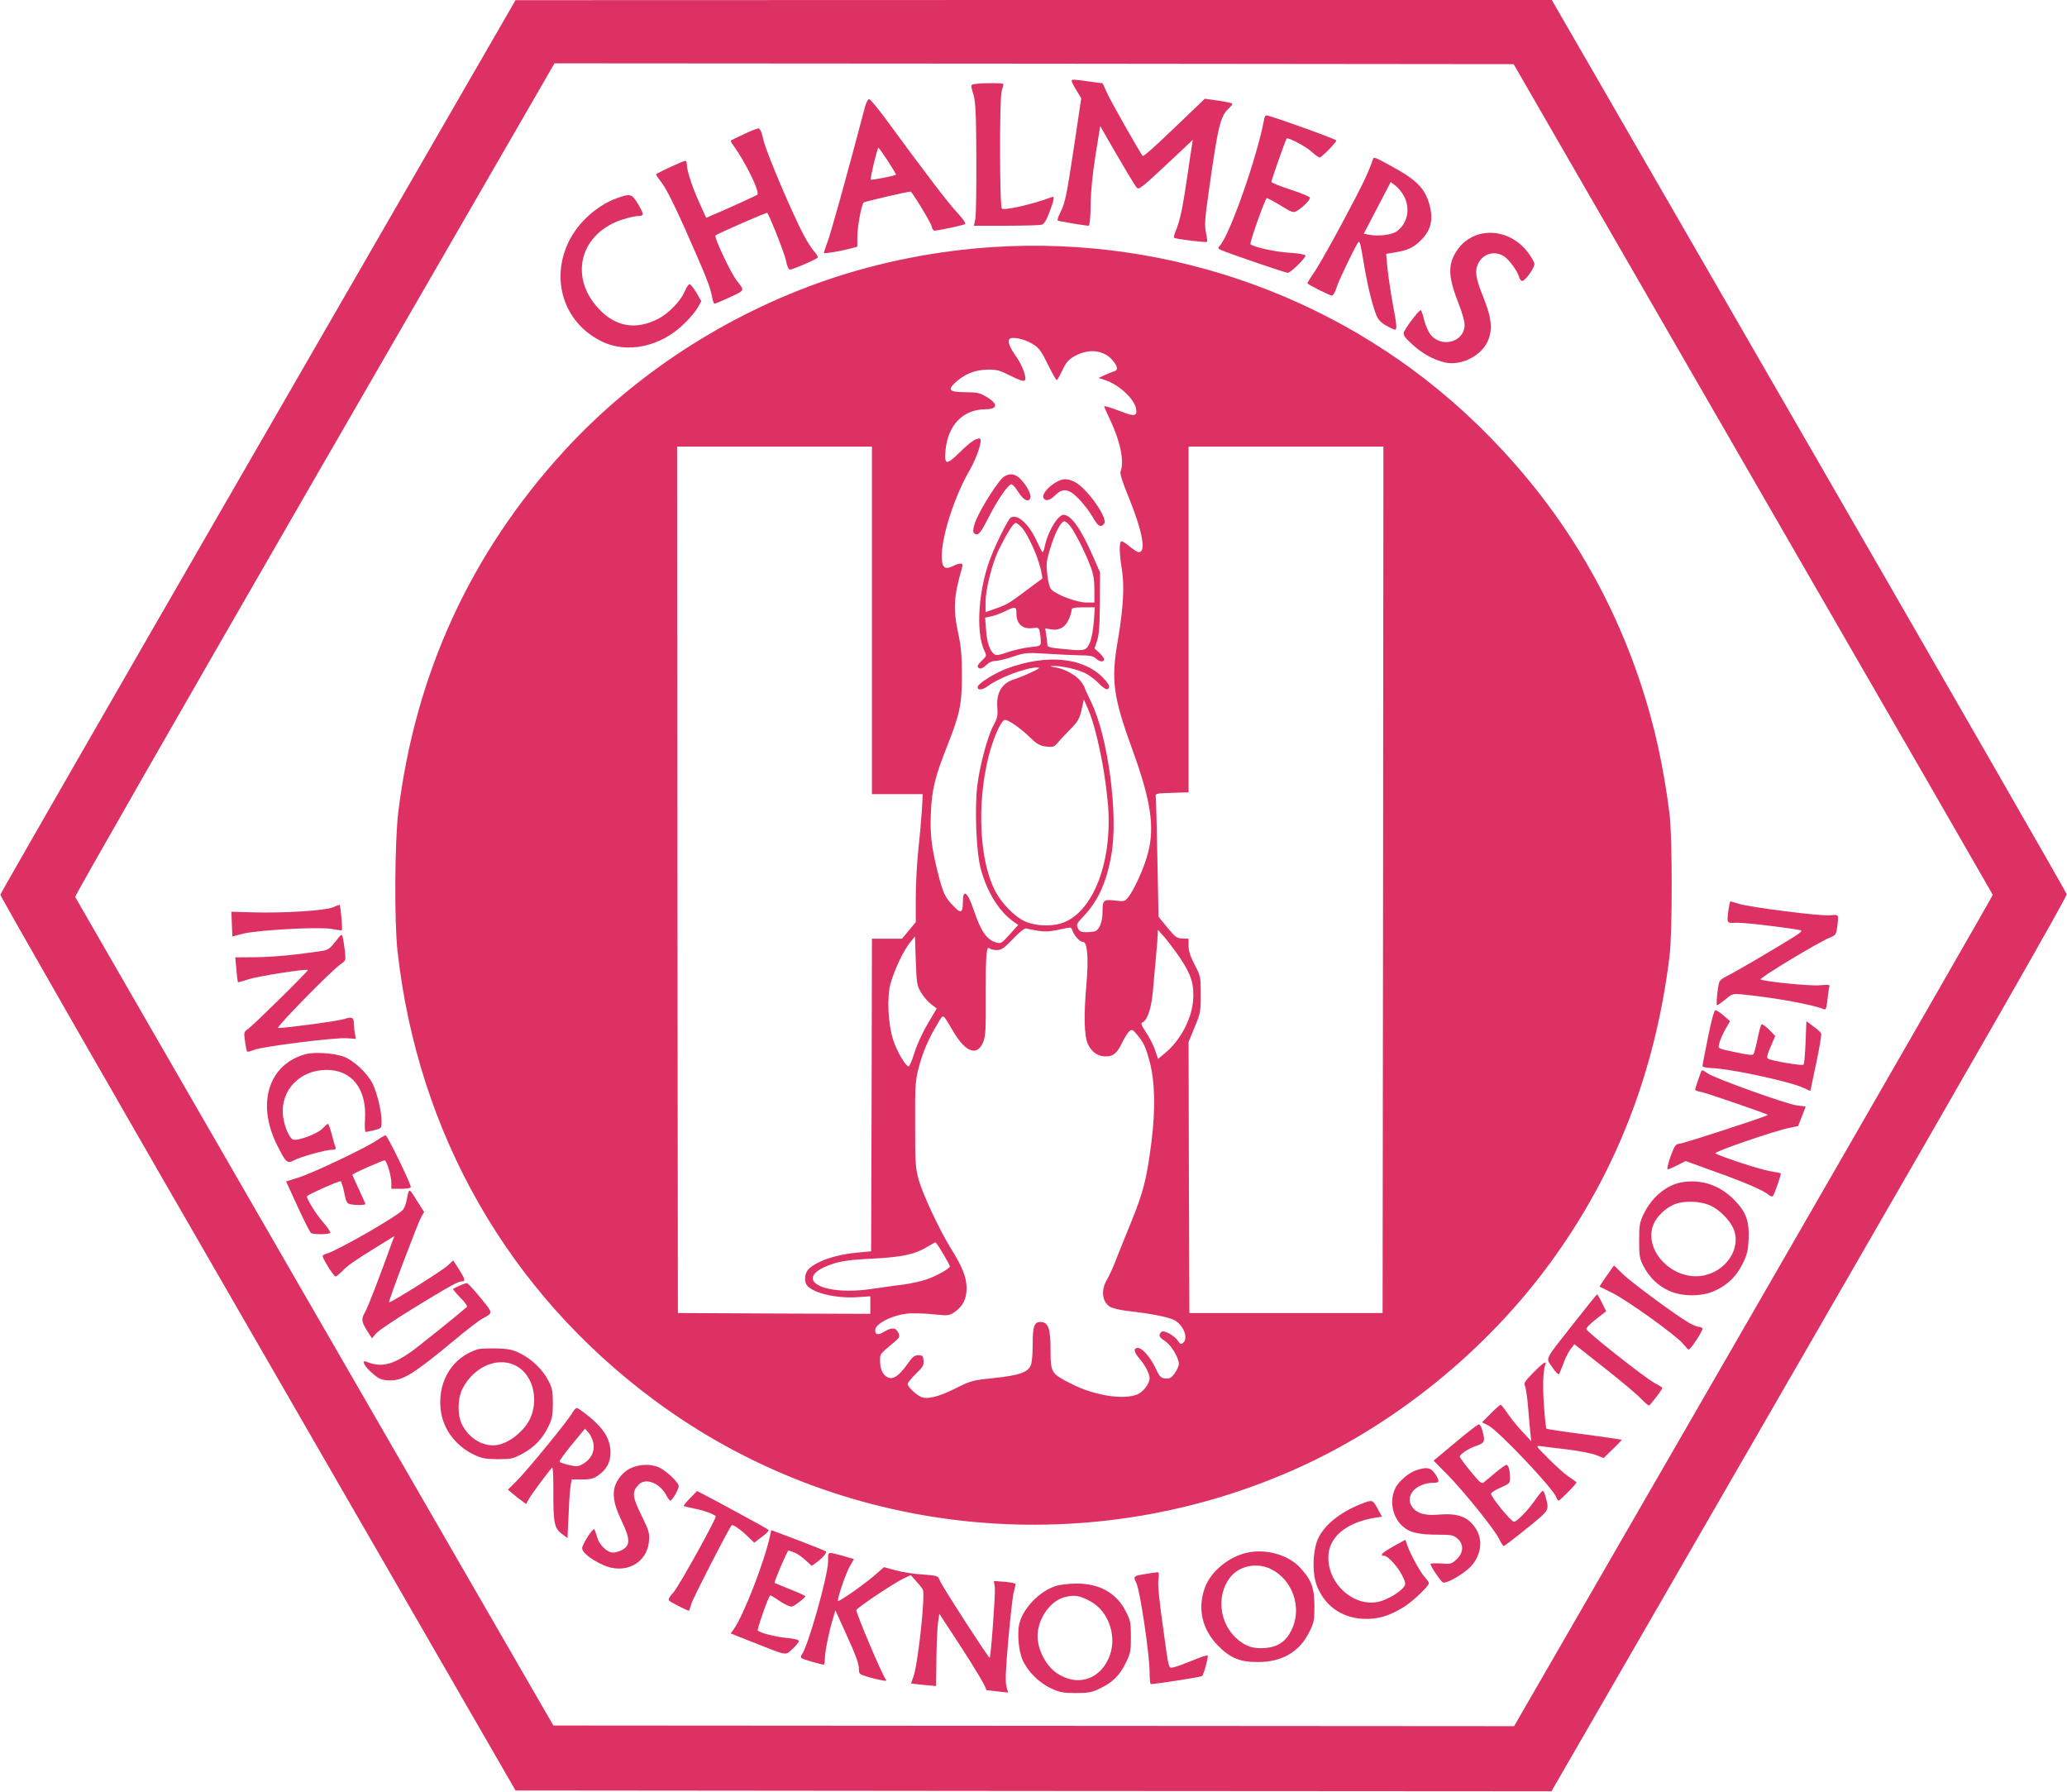
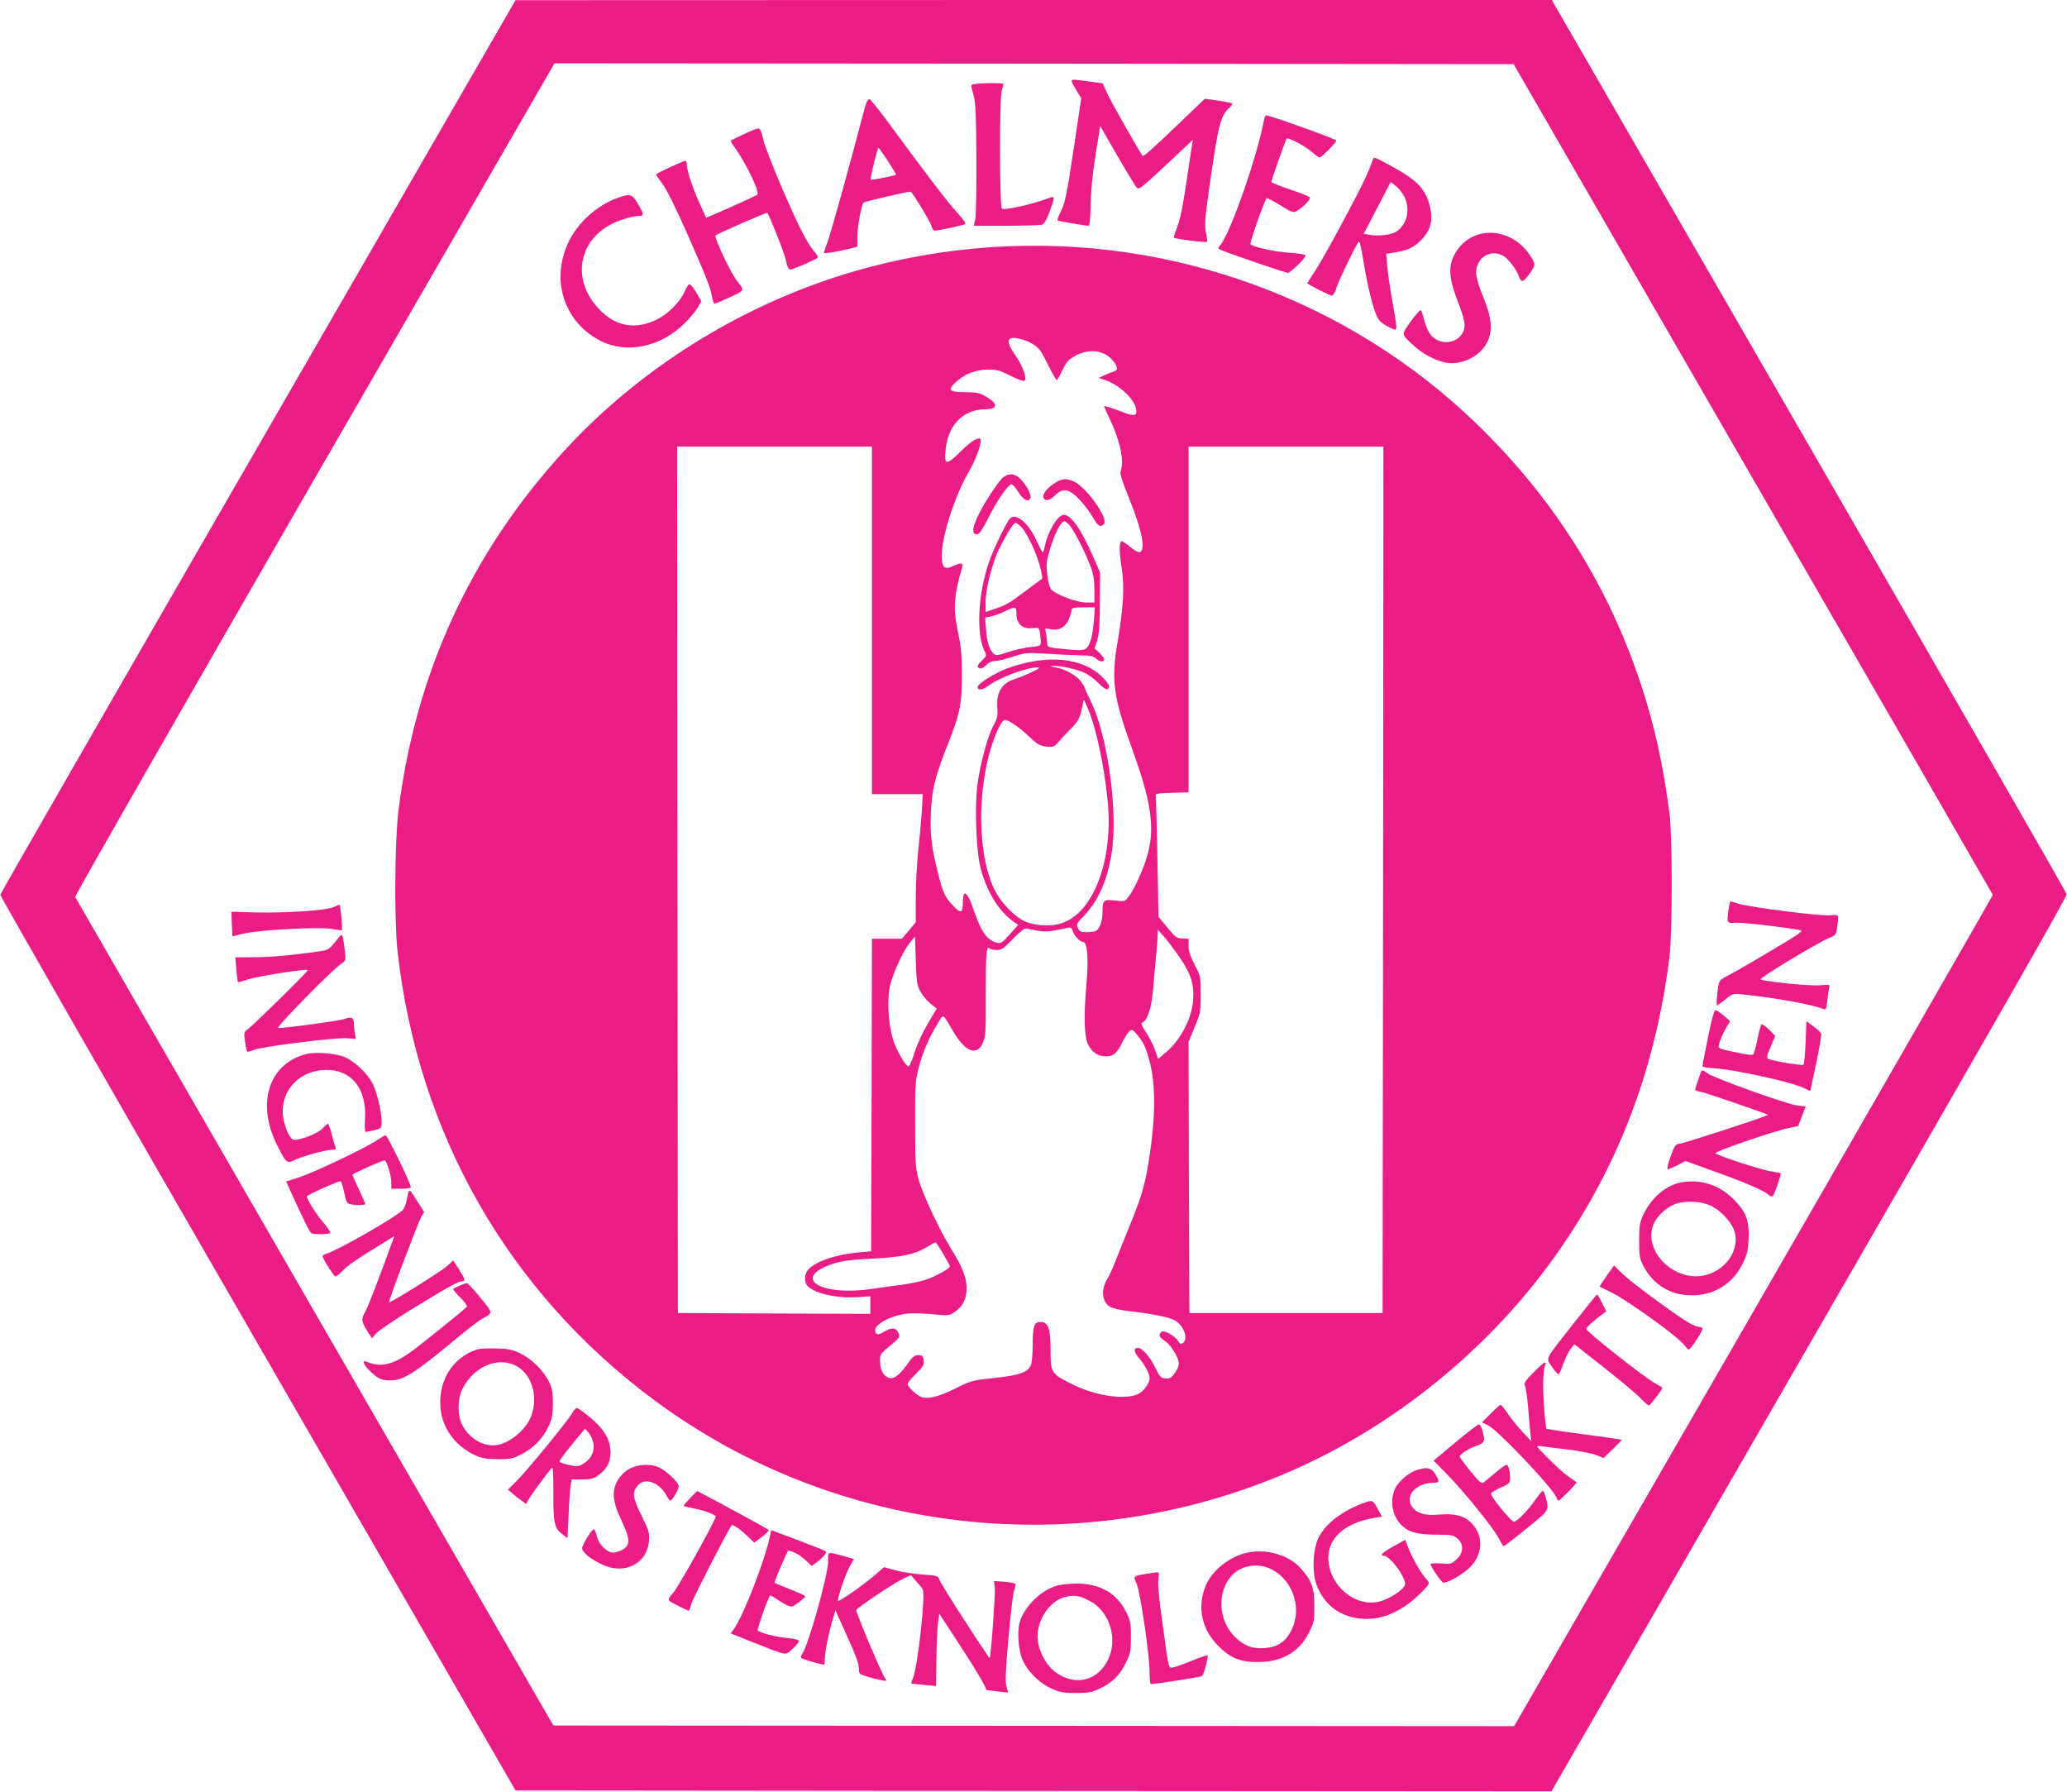
<svg xmlns="http://www.w3.org/2000/svg" version="1.0" width="1273pt" height="1103pt" viewBox="0 0 1273 1103" preserveAspectRatio="xMidYMid meet">
-   <g transform="translate(0,1103) scale(0.1,-0.1)" fill="#DE3163" stroke="none">
+   <g transform="translate(0,1103) scale(0.1,-0.1)" fill="#ea1d86" stroke="none">
    <path d="M1590 8283 c-872 -1510 -1586 -2753 -1588 -2762 -1 -9 712 -1253 1586 -2766 l1587 -2750 3190 -3 3190 -2 1588 2751 c1098 1901 1588 2758 1585 2773 -2 11 -717 1255 -1588 2764 l-1583 2742 -3191 0 -3191 -1 -1585 -2746z m9206 -202 c812 -1405 1476 -2558 1477 -2561 1 -3 -662 -1157 -1473 -2563 l-1475 -2556 -2959 2 -2958 2 -1470 2545 c-808 1400 -1472 2550 -1475 2557 -3 7 660 1164 1473 2573 l1479 2560 2953 -2 2954 -3 1474 -2554z" />
    <path d="M6600 10531 c0 -5 13 -31 30 -58 l29 -48 -44 -295 c-47 -311 -55 -351 -87 -413 -11 -22 -17 -41 -14 -45 5 -4 163 -31 191 -32 6 0 11 50 12 128 1 84 11 187 30 307 l29 179 45 -79 c103 -178 166 -285 179 -299 14 -18 24 -9 238 191 l108 102 -18 -117 c-9 -64 -24 -163 -33 -219 -16 -105 -33 -175 -56 -230 -7 -18 -11 -35 -8 -37 7 -8 197 -31 203 -25 2 2 -1 28 -7 57 -9 44 -7 83 17 250 57 407 72 468 125 516 12 11 21 22 21 27 0 4 -38 12 -85 19 l-85 12 -169 -162 c-162 -155 -209 -196 -215 -189 -25 36 -195 335 -216 382 l-29 64 -83 11 c-100 14 -108 15 -108 3z" />
    <path d="M6008 10513 c-33 -5 -32 -1 -12 -69 12 -43 16 -118 17 -386 1 -183 -2 -352 -6 -375 l-9 -43 199 0 c109 0 207 3 218 6 15 4 29 27 48 77 32 85 34 102 10 92 -109 -42 -289 -83 -303 -69 -14 14 -15 683 -1 724 6 19 11 38 11 42 0 8 -122 8 -172 1z" />
    <path d="M5329 10378 c-119 -451 -215 -794 -234 -842 -13 -33 -22 -62 -20 -64 5 -5 104 12 168 29 l37 10 0 59 c0 63 25 199 39 213 6 6 263 66 289 67 9 0 124 -189 129 -212 3 -15 11 -28 17 -28 26 0 182 33 190 41 5 5 -17 36 -51 72 -55 59 -187 232 -438 574 -50 67 -95 122 -102 123 -7 0 -17 -19 -24 -42z m139 -339 c29 -45 52 -83 50 -85 -7 -6 -151 -35 -155 -30 -6 5 40 196 47 196 3 0 29 -37 58 -81z" />
    <path d="M7786 10298 c-43 -233 -211 -712 -273 -780 -15 -17 -14 -19 18 -32 70 -28 386 -136 400 -136 17 0 109 90 109 106 0 7 -41 14 -102 18 -84 5 -216 34 -237 52 -7 6 91 284 101 284 6 0 45 -21 86 -46 64 -40 77 -45 95 -35 38 21 89 72 84 84 -2 7 -57 29 -121 50 -64 21 -116 42 -116 47 0 11 88 261 94 267 9 9 117 -48 153 -81 22 -20 45 -36 50 -36 12 0 103 93 103 105 0 8 -410 155 -432 155 -4 0 -10 -10 -12 -22z" />
    <path d="M4580 10203 c-41 -19 -77 -36 -79 -39 -2 -2 4 -14 13 -26 76 -104 168 -291 150 -307 -8 -6 -169 -80 -282 -128 l-33 -14 -39 86 c-44 95 -80 204 -80 241 0 13 -4 24 -9 24 -13 0 -181 -78 -181 -84 0 -3 18 -29 40 -58 24 -32 82 -148 146 -293 122 -276 149 -343 159 -402 4 -24 11 -43 16 -43 5 0 47 18 95 40 92 43 91 39 43 100 -38 47 -143 270 -132 280 12 12 313 143 318 139 14 -15 105 -245 115 -291 7 -38 16 -58 26 -58 15 0 153 59 168 72 6 5 -1 19 -16 35 -15 16 -45 62 -67 103 -72 136 -232 512 -249 587 -12 52 -21 73 -32 72 -8 0 -49 -16 -90 -36z" />
    <path d="M8455 10048 c-28 -82 -62 -154 -175 -365 -72 -136 -154 -281 -181 -322 -28 -40 -49 -75 -47 -76 14 -13 138 -75 150 -75 9 0 21 21 32 57 15 45 116 254 132 272 8 9 13 -8 33 -129 22 -134 52 -257 77 -320 12 -29 28 -46 61 -65 25 -14 49 -25 54 -25 14 0 11 30 -16 174 -13 74 -27 170 -31 213 l-7 80 44 7 c87 14 124 30 170 77 61 60 77 124 54 213 -28 107 -80 159 -247 249 -95 52 -97 52 -103 35z m193 -228 c39 -77 20 -166 -45 -214 -29 -22 -112 -32 -168 -22 l-36 7 83 159 83 159 30 -23 c17 -12 40 -42 53 -66z" />
    <path d="M3800 9810 c-122 -44 -238 -148 -296 -265 -116 -236 -32 -500 197 -615 159 -81 370 -36 516 110 32 31 68 75 80 96 l22 39 -30 53 c-17 28 -36 52 -42 52 -7 0 -20 -21 -31 -46 -24 -58 -99 -135 -164 -168 -138 -70 -261 -48 -365 63 -187 200 -112 469 152 551 35 11 76 20 92 20 37 0 36 10 -3 76 -37 61 -45 63 -128 34z" />
    <path d="M9108 9587 c-61 -18 -111 -57 -144 -113 -48 -82 -44 -154 22 -321 19 -48 34 -103 34 -123 0 -110 -151 -147 -215 -53 -13 20 -30 61 -36 90 -7 29 -16 53 -20 53 -11 0 -95 -111 -103 -136 -5 -17 5 -32 50 -73 63 -58 128 -94 199 -112 96 -24 220 34 264 123 36 74 29 147 -24 279 -48 118 -54 162 -30 209 31 60 102 78 159 41 32 -22 83 -92 92 -128 4 -13 12 -23 19 -23 18 0 75 79 75 104 0 12 -20 46 -44 77 -74 94 -191 136 -298 106z" />
    <path d="M6120 9509 c-349 -22 -699 -91 -1025 -202 -620 -212 -1189 -582 -1622 -1055 -575 -629 -915 -1370 -1020 -2222 -22 -182 -25 -673 -5 -855 125 -1124 682 -2100 1582 -2767 1127 -836 2635 -1001 3930 -432 621 273 1190 732 1592 1284 402 552 642 1171 730 1880 18 143 18 738 0 880 -37 289 -91 537 -173 787 -203 619 -542 1157 -1020 1618 -785 758 -1870 1154 -2969 1084z m238 -596 c41 -25 53 -41 95 -126 26 -53 50 -97 55 -97 4 0 19 27 35 60 21 46 37 65 70 84 86 51 181 43 236 -19 35 -40 39 -63 14 -71 -10 -3 -36 -13 -58 -23 l-39 -18 39 -13 c83 -27 177 -112 191 -173 10 -48 -7 -54 -83 -24 -79 30 -113 40 -113 34 0 -2 18 -42 40 -89 61 -131 85 -251 61 -312 -5 -12 12 -65 51 -160 84 -207 108 -336 62 -336 -9 0 -34 16 -57 35 -23 20 -46 34 -51 32 -14 -5 -13 -72 3 -172 17 -104 9 -239 -24 -435 -44 -249 -30 -349 90 -679 112 -308 137 -470 96 -630 -22 -88 -83 -225 -122 -275 -21 -27 -25 -28 -82 -21 -71 8 -77 3 -77 -73 0 -57 -19 -106 -45 -116 -9 -3 -34 -6 -56 -6 -32 0 -41 5 -51 25 -10 23 -7 29 39 77 87 93 139 208 168 377 43 244 -21 726 -125 938 -22 45 -40 85 -40 88 0 4 -9 20 -21 36 -27 39 -98 79 -156 89 -36 6 -40 8 -17 9 49 2 144 -19 193 -42 26 -12 65 -41 88 -65 41 -42 63 -47 63 -16 0 8 -18 32 -40 54 -122 122 -343 143 -585 55 -72 -26 -176 -90 -183 -112 -7 -25 27 -24 60 1 70 53 240 117 308 116 19 -1 9 -8 -39 -30 -35 -17 -81 -35 -102 -42 -78 -23 -113 -81 -107 -172 4 -53 1 -67 -23 -112 -35 -62 -84 -242 -100 -370 -17 -139 -7 -406 20 -509 38 -146 113 -267 204 -331 l28 -19 -52 -58 c-45 -51 -55 -58 -78 -52 -63 15 -99 67 -147 209 -36 106 -64 124 -64 43 0 -70 -12 -75 -58 -26 -52 53 -65 82 -96 205 -39 155 -49 238 -43 369 6 144 26 225 103 418 76 193 88 250 88 432 0 116 -5 173 -22 252 -33 154 -29 229 24 411 8 27 -10 29 -60 5 -49 -23 -66 -7 -66 64 0 123 80 371 172 528 48 84 83 195 61 195 -26 0 -58 -22 -124 -87 -81 -79 -94 -77 -86 13 15 158 108 254 249 254 76 1 75 36 -3 80 -36 21 -57 25 -121 25 -100 0 -114 13 -66 58 57 53 122 80 199 81 58 1 75 -4 143 -38 49 -25 80 -36 87 -29 14 14 -13 91 -53 148 -39 55 -53 89 -42 106 11 19 91 3 142 -28z m-988 -1703 l0 -1070 156 0 157 0 -6 -107 c-4 -60 -14 -169 -22 -243 -8 -74 -15 -203 -15 -286 l0 -152 -42 -51 -43 -51 -92 0 -93 0 -2 -962 -3 -963 -85 -8 c-132 -11 -258 -55 -303 -105 -22 -24 -25 -75 -7 -97 41 -49 185 -82 318 -72 l72 5 0 -54 0 -54 -592 2 -593 3 -3 2668 -2 2667 600 0 600 0 0 -1070z m3148 -1597 l-3 -2668 -595 0 -595 0 -3 834 -2 835 37 90 c36 87 38 96 38 202 0 109 -1 113 -37 183 -27 52 -38 84 -38 116 l0 45 -37 1 c-34 1 -44 7 -93 67 l-55 67 -7 360 c-4 198 -8 369 -10 380 -3 19 3 20 100 23 l102 3 0 1064 0 1065 600 0 600 0 -2 -2667z m-1765 887 c32 -130 53 -252 68 -395 39 -370 -88 -703 -290 -762 -69 -20 -164 -13 -224 16 -60 29 -137 108 -175 179 -100 187 -118 538 -43 837 29 111 73 213 98 222 16 6 97 -49 159 -110 43 -41 60 -50 98 -54 42 -5 48 -3 73 27 16 18 51 56 79 84 43 44 52 60 65 115 l14 64 26 -59 c15 -32 38 -106 52 -164z m-362 -1201 c52 -8 76 -6 181 17 20 5 27 2 32 -14 11 -33 46 -72 66 -72 27 0 35 -103 21 -259 -17 -192 -14 -318 8 -368 23 -51 62 -78 112 -78 46 0 70 21 102 89 14 28 33 58 42 66 16 13 21 11 47 -20 41 -49 54 -76 78 -166 33 -123 37 -292 11 -499 -30 -230 -49 -304 -127 -496 -37 -90 -80 -198 -96 -239 -16 -41 -38 -88 -48 -105 -41 -66 -34 -139 15 -171 14 -9 62 -21 108 -26 155 -18 262 -39 295 -60 54 -33 81 -110 48 -137 -12 -10 -18 -8 -30 11 -23 35 -89 71 -104 56 -19 -19 -14 -32 22 -55 38 -24 86 -103 86 -141 0 -14 -12 -40 -26 -59 -21 -28 -32 -34 -57 -31 -28 3 -35 10 -60 63 -32 67 -82 125 -108 125 -30 0 -27 -24 7 -64 37 -43 64 -95 64 -123 0 -32 -39 -84 -75 -99 -85 -35 -262 -8 -403 63 -129 65 -132 69 -132 210 0 134 -14 172 -62 173 -39 0 -48 -27 -48 -138 0 -65 -5 -117 -13 -132 -20 -41 -72 -59 -223 -75 -134 -14 -143 -16 -239 -64 -108 -54 -178 -70 -216 -51 -35 18 -79 62 -79 78 0 7 23 36 51 63 43 42 50 53 47 81 -3 29 -6 33 -33 33 -24 0 -36 -10 -70 -59 -50 -70 -87 -94 -120 -76 -30 16 -45 51 -45 102 0 42 -3 38 90 116 31 27 33 32 22 56 -14 32 -42 34 -88 5 -36 -22 -54 -19 -54 11 0 43 126 102 225 103 33 1 98 -2 145 -7 80 -8 87 -7 119 15 52 36 74 81 74 149 -1 66 -26 129 -97 243 -69 111 -173 333 -198 422 -20 73 -22 103 -22 340 -1 236 1 268 21 347 25 96 61 182 116 272 40 66 28 72 100 -49 75 -126 146 -150 182 -62 15 36 17 76 16 281 -1 251 4 315 22 297 6 -6 26 -11 45 -11 30 0 44 10 101 69 41 43 72 67 81 64 8 -2 40 -9 71 -14z m878 -170 c67 -100 86 -160 79 -258 -9 -118 -81 -252 -177 -329 l-39 -32 -18 53 c-9 28 -34 77 -55 109 -29 43 -35 58 -24 62 31 12 56 85 66 199 5 62 14 157 19 212 5 55 10 114 10 130 l1 30 40 -45 c22 -25 66 -84 98 -131z m-1597 -210 c15 -25 43 -58 62 -72 l35 -27 -55 -93 c-31 -52 -67 -130 -82 -179 -15 -48 -31 -86 -37 -85 -20 6 -72 95 -94 163 -32 98 -40 267 -16 349 24 84 78 199 117 248 l33 41 5 -149 c5 -140 7 -153 32 -196z m136 -1609 c23 -38 42 -73 42 -77 0 -14 -84 -61 -146 -82 -33 -11 -94 -24 -135 -30 -41 -5 -129 -17 -196 -27 -328 -49 -507 71 -234 157 49 15 110 23 236 29 183 9 263 27 340 75 22 13 43 25 46 25 3 0 25 -31 47 -70z" />
    <path d="M6181 8093 c-31 -21 -133 -180 -167 -259 -28 -66 -27 -94 4 -94 13 0 32 28 70 103 51 102 116 197 139 205 7 2 27 -19 44 -47 32 -51 64 -67 75 -37 7 19 -21 74 -59 114 -35 36 -69 41 -106 15z" />
    <path d="M6498 8057 c-46 -28 -80 -70 -72 -91 10 -25 40 -19 72 14 48 47 84 42 147 -23 28 -29 66 -78 84 -110 33 -58 49 -68 71 -42 27 32 -108 223 -184 259 -46 22 -74 20 -118 -7z" />
    <path d="M6506 7827 c-31 -41 -62 -110 -71 -159 -4 -21 -10 -38 -14 -38 -3 0 -19 31 -36 68 -47 105 -120 171 -161 144 -14 -8 -82 -143 -118 -233 -80 -196 -100 -474 -42 -589 13 -27 12 -30 -15 -56 -32 -31 -36 -42 -15 -50 8 -3 25 6 39 20 17 17 37 26 56 26 17 0 66 12 108 26 74 25 84 26 203 19 69 -5 162 -9 207 -10 68 -1 86 -4 105 -22 23 -20 48 -21 48 -1 0 5 -13 22 -29 38 l-30 27 16 49 c12 37 16 93 17 234 l1 185 -42 96 c-76 173 -136 259 -184 259 -10 0 -29 -15 -43 -33z m87 -39 c31 -42 93 -164 123 -246 18 -46 24 -83 24 -142 l0 -80 -51 0 c-56 0 -185 48 -214 80 -11 12 -20 47 -25 92 -8 64 -5 84 17 158 28 95 67 170 88 170 8 0 25 -15 38 -32z m-297 -10 c36 -44 91 -163 111 -244 9 -35 14 -66 12 -67 -2 -1 -47 -34 -99 -73 -108 -81 -121 -89 -196 -114 l-54 -19 0 63 c0 78 40 235 80 319 51 103 91 167 105 167 7 0 26 -15 41 -32z m-36 -528 c0 -61 37 -94 95 -88 41 5 43 4 49 -25 3 -16 6 -42 6 -57 0 -27 -2 -28 -67 -35 -38 -4 -99 -18 -137 -31 -54 -19 -72 -21 -83 -12 -28 23 -45 73 -50 148 l-6 77 34 7 c19 3 57 17 84 30 70 34 75 33 75 -14z m477 -40 c-8 -101 -25 -158 -51 -175 -17 -10 -43 -11 -128 -2 -100 9 -108 12 -108 31 0 12 -3 38 -7 59 l-6 38 35 -6 c51 -10 92 14 112 65 9 22 16 47 16 55 0 12 15 15 71 15 l72 0 -6 -80z" />
    <path d="M10646 5434 c-12 -89 -12 -89 41 -86 40 3 262 -22 392 -44 33 -5 25 -11 -185 -136 -120 -72 -238 -139 -260 -149 -26 -12 -44 -27 -47 -41 -11 -46 -19 -138 -12 -138 3 0 27 16 51 36 44 36 45 37 112 30 198 -20 431 -63 493 -90 14 -6 18 3 24 60 4 37 9 73 12 80 4 11 -9 12 -60 7 -62 -5 -336 22 -364 36 -13 7 354 228 423 256 38 15 42 20 48 62 11 84 12 83 -41 77 -56 -7 -494 49 -565 71 -26 8 -49 15 -51 15 -2 0 -7 -21 -11 -46z" />
    <path d="M2050 5443 c-46 -20 -301 -36 -485 -31 l-140 4 3 -76 3 -76 67 17 c94 23 468 43 545 29 33 -6 60 -10 62 -8 6 6 -8 158 -14 157 -3 0 -22 -8 -41 -16z" />
    <path d="M2066 5232 c-31 -40 -47 -52 -75 -56 -162 -25 -306 -39 -414 -40 l-128 -1 7 -75 c3 -41 8 -76 9 -78 1 -2 31 7 66 18 56 19 357 66 365 57 5 -5 -335 -339 -368 -363 -26 -18 -27 -21 -19 -76 4 -32 10 -60 13 -63 3 -3 22 2 42 10 49 21 504 78 574 72 l54 -4 -6 30 c-3 16 -6 41 -6 56 0 46 -11 53 -61 36 -37 -12 -353 -55 -406 -55 -19 0 327 353 385 393 32 22 32 23 26 82 -4 33 -10 71 -13 84 -6 22 -9 21 -45 -27z" />
    <path d="M10519 4643 c-19 -93 -34 -172 -34 -178 0 -5 27 -11 60 -12 121 -5 492 -86 565 -123 22 -11 40 -19 40 -16 0 2 16 79 36 171 19 92 33 173 30 181 -3 7 -24 27 -48 44 l-43 32 -5 -130 c-3 -72 -8 -134 -13 -138 -8 -8 -198 24 -218 37 -10 6 -6 24 16 74 l28 66 -39 40 c-21 21 -42 35 -46 31 -4 -4 -15 -44 -24 -89 -9 -44 -20 -86 -24 -93 -6 -9 -32 -7 -113 11 -106 22 -107 23 -100 48 7 31 27 75 51 114 l17 29 -39 34 c-22 19 -45 34 -51 34 -8 0 -25 -63 -46 -167z" />
    <path d="M1887 4540 c-231 -59 -310 -302 -181 -560 55 -110 62 -117 106 -94 42 22 194 64 231 64 22 0 28 4 23 16 -3 8 -14 44 -23 80 -9 35 -20 64 -23 64 -4 0 -19 -14 -35 -30 -31 -32 -152 -77 -180 -67 -25 10 -57 89 -63 154 -12 153 106 274 268 275 156 1 249 -116 238 -303 -3 -43 -1 -79 4 -79 5 0 29 5 54 11 43 11 44 12 44 53 0 63 -27 175 -55 233 -33 66 -119 146 -182 168 -58 20 -174 28 -226 15z" />
    <path d="M10475 4428 c-20 -55 -35 -102 -35 -108 0 -4 17 -11 38 -14 31 -6 401 -133 410 -141 6 -5 -512 -174 -542 -177 -27 -3 -32 -10 -58 -80 -15 -43 -23 -78 -17 -78 5 0 32 11 60 25 l50 26 171 -62 c186 -66 312 -120 340 -146 11 -10 22 -13 27 -7 9 9 53 136 48 139 -1 2 -32 8 -69 14 -58 10 -296 87 -334 109 -15 8 361 138 456 157 l54 11 23 59 c13 33 23 60 23 61 0 1 -24 4 -52 7 -62 7 -510 168 -550 197 -32 23 -37 24 -43 8z" />
    <path d="M2320 4008 c-69 -47 -385 -197 -476 -227 l-82 -26 71 -155 c39 -85 76 -158 82 -162 14 -11 113 -10 119 1 3 4 -17 34 -45 66 -40 45 -99 140 -99 158 0 9 200 98 208 93 5 -3 15 -35 22 -70 10 -52 16 -65 33 -70 29 -8 97 -8 97 0 0 3 -18 44 -40 91 -22 47 -40 87 -40 89 0 7 193 93 200 89 14 -9 40 -97 40 -137 l0 -38 60 0 c36 0 60 4 60 11 0 21 -145 319 -155 318 -5 0 -30 -14 -55 -31z" />
    <path d="M10357 3750 c-95 -17 -186 -93 -236 -199 -23 -49 -26 -68 -26 -161 0 -95 3 -110 27 -157 37 -70 89 -120 157 -151 80 -37 202 -37 282 0 79 36 133 89 171 166 27 55 34 80 37 149 5 117 -15 171 -93 249 -88 88 -201 124 -319 104z m178 -144 c55 -25 119 -90 141 -142 52 -124 -52 -273 -203 -291 -184 -21 -354 166 -289 320 18 44 71 96 121 118 60 28 166 25 230 -5z" />
    <path d="M2517 3693 c-3 -5 -8 -27 -12 -50 -4 -24 -14 -51 -23 -62 -36 -41 -406 -253 -472 -271 -14 -3 -24 -11 -23 -16 5 -22 69 -124 79 -124 5 0 23 14 40 31 35 37 74 64 216 152 l107 66 -14 -37 c-78 -217 -150 -403 -166 -430 -25 -44 -24 -58 11 -115 l31 -48 25 30 c14 17 117 86 229 155 221 135 276 166 300 166 23 0 19 15 -19 75 l-35 54 -34 -32 c-33 -31 -355 -233 -361 -226 -5 7 179 492 198 525 l18 31 -42 66 c-43 69 -46 72 -53 60z" />
    <path d="M9894 3173 c-25 -35 -44 -65 -42 -66 1 -1 34 -17 73 -36 89 -42 398 -264 438 -313 17 -21 33 -38 37 -38 12 0 91 120 85 130 -3 6 -14 10 -23 10 -9 0 -36 11 -59 24 -82 47 -358 251 -410 302 l-53 52 -46 -65z" />
    <path d="M2830 3113 c-19 -8 -37 -17 -39 -19 -3 -3 17 -27 44 -54 30 -30 45 -53 40 -58 -40 -36 -301 -246 -341 -274 -116 -83 -189 -100 -276 -63 -31 13 -20 -19 20 -57 50 -48 72 -58 127 -58 78 0 147 43 395 249 74 62 151 121 170 131 68 37 69 31 -11 129 -41 50 -78 91 -84 90 -5 0 -26 -7 -45 -16z" />
    <path d="M9693 2883 c-187 -238 -174 -211 -133 -272 19 -28 37 -47 41 -43 3 4 16 34 28 67 12 34 32 74 45 89 l22 29 185 -146 c102 -80 204 -166 228 -192 24 -26 46 -43 50 -38 45 52 83 105 78 109 -3 3 -24 16 -47 28 -61 33 -420 316 -420 332 0 12 28 38 99 92 l23 18 -26 52 c-14 29 -28 52 -30 52 -2 0 -67 -80 -143 -177z" />
    <path d="M2940 2721 c-149 -48 -238 -185 -228 -350 7 -127 85 -239 206 -298 49 -23 70 -27 147 -28 84 0 94 2 153 34 75 41 125 94 161 170 22 47 26 70 26 141 0 74 -4 92 -28 139 -36 69 -103 133 -174 168 -47 23 -72 28 -147 30 -50 1 -102 -1 -116 -6z m250 -108 c87 -54 123 -182 84 -296 -32 -94 -149 -187 -236 -187 -77 0 -150 48 -191 125 -31 58 -30 164 2 225 73 142 230 203 341 133z" />
    <path d="M9443 2578 c-52 -53 -60 -66 -51 -82 5 -10 14 -68 19 -130 5 -61 11 -133 14 -161 l6 -50 -56 60 c-31 33 -72 84 -91 113 -19 28 -38 52 -42 52 -4 0 -32 -24 -61 -54 l-54 -54 40 -20 c63 -33 401 -390 418 -442 3 -11 10 -20 14 -20 9 0 116 109 110 113 -2 2 -24 18 -49 35 -25 17 -81 67 -124 111 -80 80 -80 80 -45 76 18 -3 92 -12 162 -20 70 -9 149 -24 175 -34 l48 -19 57 55 c32 31 57 57 55 58 -2 1 -106 16 -231 33 -126 16 -231 32 -233 35 -3 3 -10 65 -15 139 -9 120 -6 218 8 255 11 28 -15 11 -74 -49z" />
    <path d="M3525 2331 c-20 -40 -275 -352 -343 -420 l-54 -54 29 -24 c15 -13 40 -33 56 -44 l27 -20 18 32 c14 26 113 160 143 193 4 5 7 -56 7 -135 -1 -204 5 -237 50 -272 l37 -28 7 147 c3 81 9 162 13 181 l6 33 63 0 c49 0 71 5 97 23 53 36 79 82 79 142 0 78 -37 142 -123 215 -40 33 -78 60 -84 60 -7 0 -19 -13 -28 -29z m130 -190 c8 -50 -15 -96 -64 -125 -29 -17 -38 -18 -87 -7 -29 7 -56 16 -58 20 -3 4 31 52 76 106 l81 98 23 -26 c12 -14 25 -44 29 -66z" />
    <path d="M8962 2147 l-133 -111 84 -85 c105 -107 290 -337 319 -396 12 -25 25 -45 29 -45 4 0 68 49 141 108 144 117 139 109 117 195 -5 20 -13 37 -18 37 -4 0 -25 -26 -47 -57 -44 -64 -112 -133 -130 -133 -18 0 -147 158 -141 174 3 7 30 24 61 37 52 23 56 26 56 59 0 46 -10 80 -23 80 -5 0 -35 -21 -66 -47 -31 -26 -63 -53 -72 -60 -14 -12 -24 -4 -83 68 -36 44 -66 85 -66 89 0 15 52 50 102 67 53 19 56 28 37 96 -5 20 -15 37 -22 36 -7 0 -72 -51 -145 -112z" />
    <path d="M3881 1988 c-28 -14 -54 -38 -73 -67 -43 -66 -37 -136 20 -255 55 -115 55 -153 1 -181 -15 -8 -39 -15 -53 -15 -36 0 -84 45 -98 93 -6 23 -15 46 -18 50 -8 9 -62 -73 -74 -110 -8 -25 43 -70 125 -108 137 -64 276 8 286 148 4 47 -1 63 -47 157 -56 114 -59 143 -18 187 44 47 132 12 174 -68 8 -16 18 -29 22 -29 12 0 52 68 52 89 0 23 -80 98 -125 117 -50 21 -123 18 -174 -8z" />
    <path d="M8715 1974 c-43 -16 -99 -65 -120 -104 -38 -75 -23 -172 36 -231 45 -45 100 -59 229 -59 79 0 92 -3 116 -24 41 -34 38 -90 -7 -129 -30 -28 -36 -29 -96 -24 -34 2 -63 1 -63 -4 0 -14 64 -108 77 -113 22 -9 130 54 171 98 66 71 77 167 28 238 -47 69 -108 91 -222 82 -84 -8 -135 6 -164 43 -54 69 18 153 133 153 33 0 34 10 5 55 -26 40 -55 44 -123 19z" />
    <path d="M4250 1805 c-24 -25 -42 -46 -39 -48 2 -2 33 -10 69 -17 53 -10 111 -31 128 -46 9 -7 -226 -430 -260 -469 -29 -32 -35 -45 -25 -53 17 -13 118 -64 121 -60 1 2 8 22 15 45 8 31 225 453 247 481 6 8 52 -24 94 -64 l45 -43 48 36 c27 20 45 39 40 43 -7 7 -323 179 -409 223 l-31 16 -43 -44z" />
    <path d="M8400 1776 c-133 -49 -234 -126 -278 -211 -37 -72 -43 -215 -13 -296 47 -124 149 -199 284 -207 89 -5 164 17 256 75 55 35 151 127 151 144 0 5 -9 20 -21 32 -28 29 -90 141 -109 194 l-15 42 -72 -40 c-70 -39 -90 -59 -58 -59 22 0 82 -65 110 -120 20 -39 23 -54 14 -67 -16 -27 -78 -68 -132 -88 -163 -61 -352 101 -335 286 11 114 121 198 291 224 l38 6 -27 50 c-29 53 -32 54 -84 35z" />
    <path d="M4744 1581 c-32 -157 -162 -493 -225 -583 l-19 -26 131 -52 c226 -89 203 -85 249 -44 22 20 40 42 40 49 0 8 -25 14 -72 19 -69 6 -164 30 -181 46 -6 5 63 204 76 216 2 2 29 -14 61 -36 35 -23 65 -36 75 -32 20 7 81 55 81 63 0 3 -43 23 -95 43 -52 21 -95 39 -95 39 1 18 80 201 86 200 42 -12 68 -27 103 -58 l40 -37 28 20 c39 28 67 61 59 69 -4 4 -81 35 -171 69 l-165 62 -6 -27z" />
    <path d="M7684 1470 c-115 -24 -226 -115 -263 -215 -48 -129 -18 -260 83 -361 75 -75 135 -99 246 -98 144 0 251 62 310 178 33 65 35 75 35 165 0 115 -18 163 -90 240 -72 77 -207 115 -321 91z m142 -101 c135 -65 195 -239 129 -374 -35 -73 -85 -107 -165 -113 -72 -5 -115 9 -169 54 -111 95 -132 268 -46 380 55 72 164 95 251 53z" />
    <path d="M5100 1416 c0 -87 -125 -529 -162 -574 -7 -8 -7 -16 -2 -22 8 -7 120 -40 138 -40 3 0 6 16 6 35 0 42 24 162 48 242 l17 57 59 -130 c71 -156 86 -198 86 -235 0 -25 5 -30 51 -43 28 -9 67 -18 87 -22 31 -6 35 -5 26 7 -21 25 -185 413 -180 425 6 16 227 163 288 193 l47 22 33 -37 c18 -20 37 -43 41 -51 18 -30 -31 -474 -59 -542 -8 -19 -13 -35 -12 -37 2 -1 37 -5 78 -9 l75 -7 2 169 c1 92 6 192 10 222 l8 54 127 -194 c100 -154 158 -252 163 -276 0 0 30 -4 67 -8 l67 -7 -11 38 c-7 29 -5 99 12 288 12 138 27 269 33 291 6 22 11 45 12 50 0 6 -30 12 -67 15 l-67 5 6 -41 c4 -35 -24 -424 -32 -432 -5 -5 -296 445 -307 476 -11 29 -13 30 -107 37 -53 3 -128 15 -167 26 l-70 19 -40 -35 c-67 -61 -244 -186 -244 -172 0 26 49 168 73 211 l26 46 -52 15 c-116 32 -107 35 -107 -29z" />
    <path d="M7060 1339 c-83 -14 -82 -12 -60 -61 23 -53 80 -441 80 -544 0 -41 3 -74 8 -74 28 0 309 44 315 49 11 11 41 120 34 127 -3 4 -43 -10 -89 -29 -46 -19 -97 -38 -115 -42 -39 -8 -32 -33 -73 265 -21 147 -30 241 -26 272 5 36 3 48 -6 47 -7 -1 -38 -5 -68 -10z" />
    <path d="M6499 1263 c-97 -32 -195 -133 -220 -226 -16 -59 -6 -173 19 -229 31 -70 102 -141 175 -174 53 -25 74 -29 152 -29 76 0 99 4 145 26 79 37 125 81 162 157 30 61 33 74 33 162 0 84 -3 102 -28 151 -58 119 -163 179 -310 178 -46 0 -103 -7 -128 -16z m216 -93 c118 -63 170 -230 111 -355 -60 -131 -195 -169 -315 -89 -68 44 -121 145 -121 229 0 105 77 217 165 240 61 16 95 11 160 -25z" />
  </g>
</svg>
